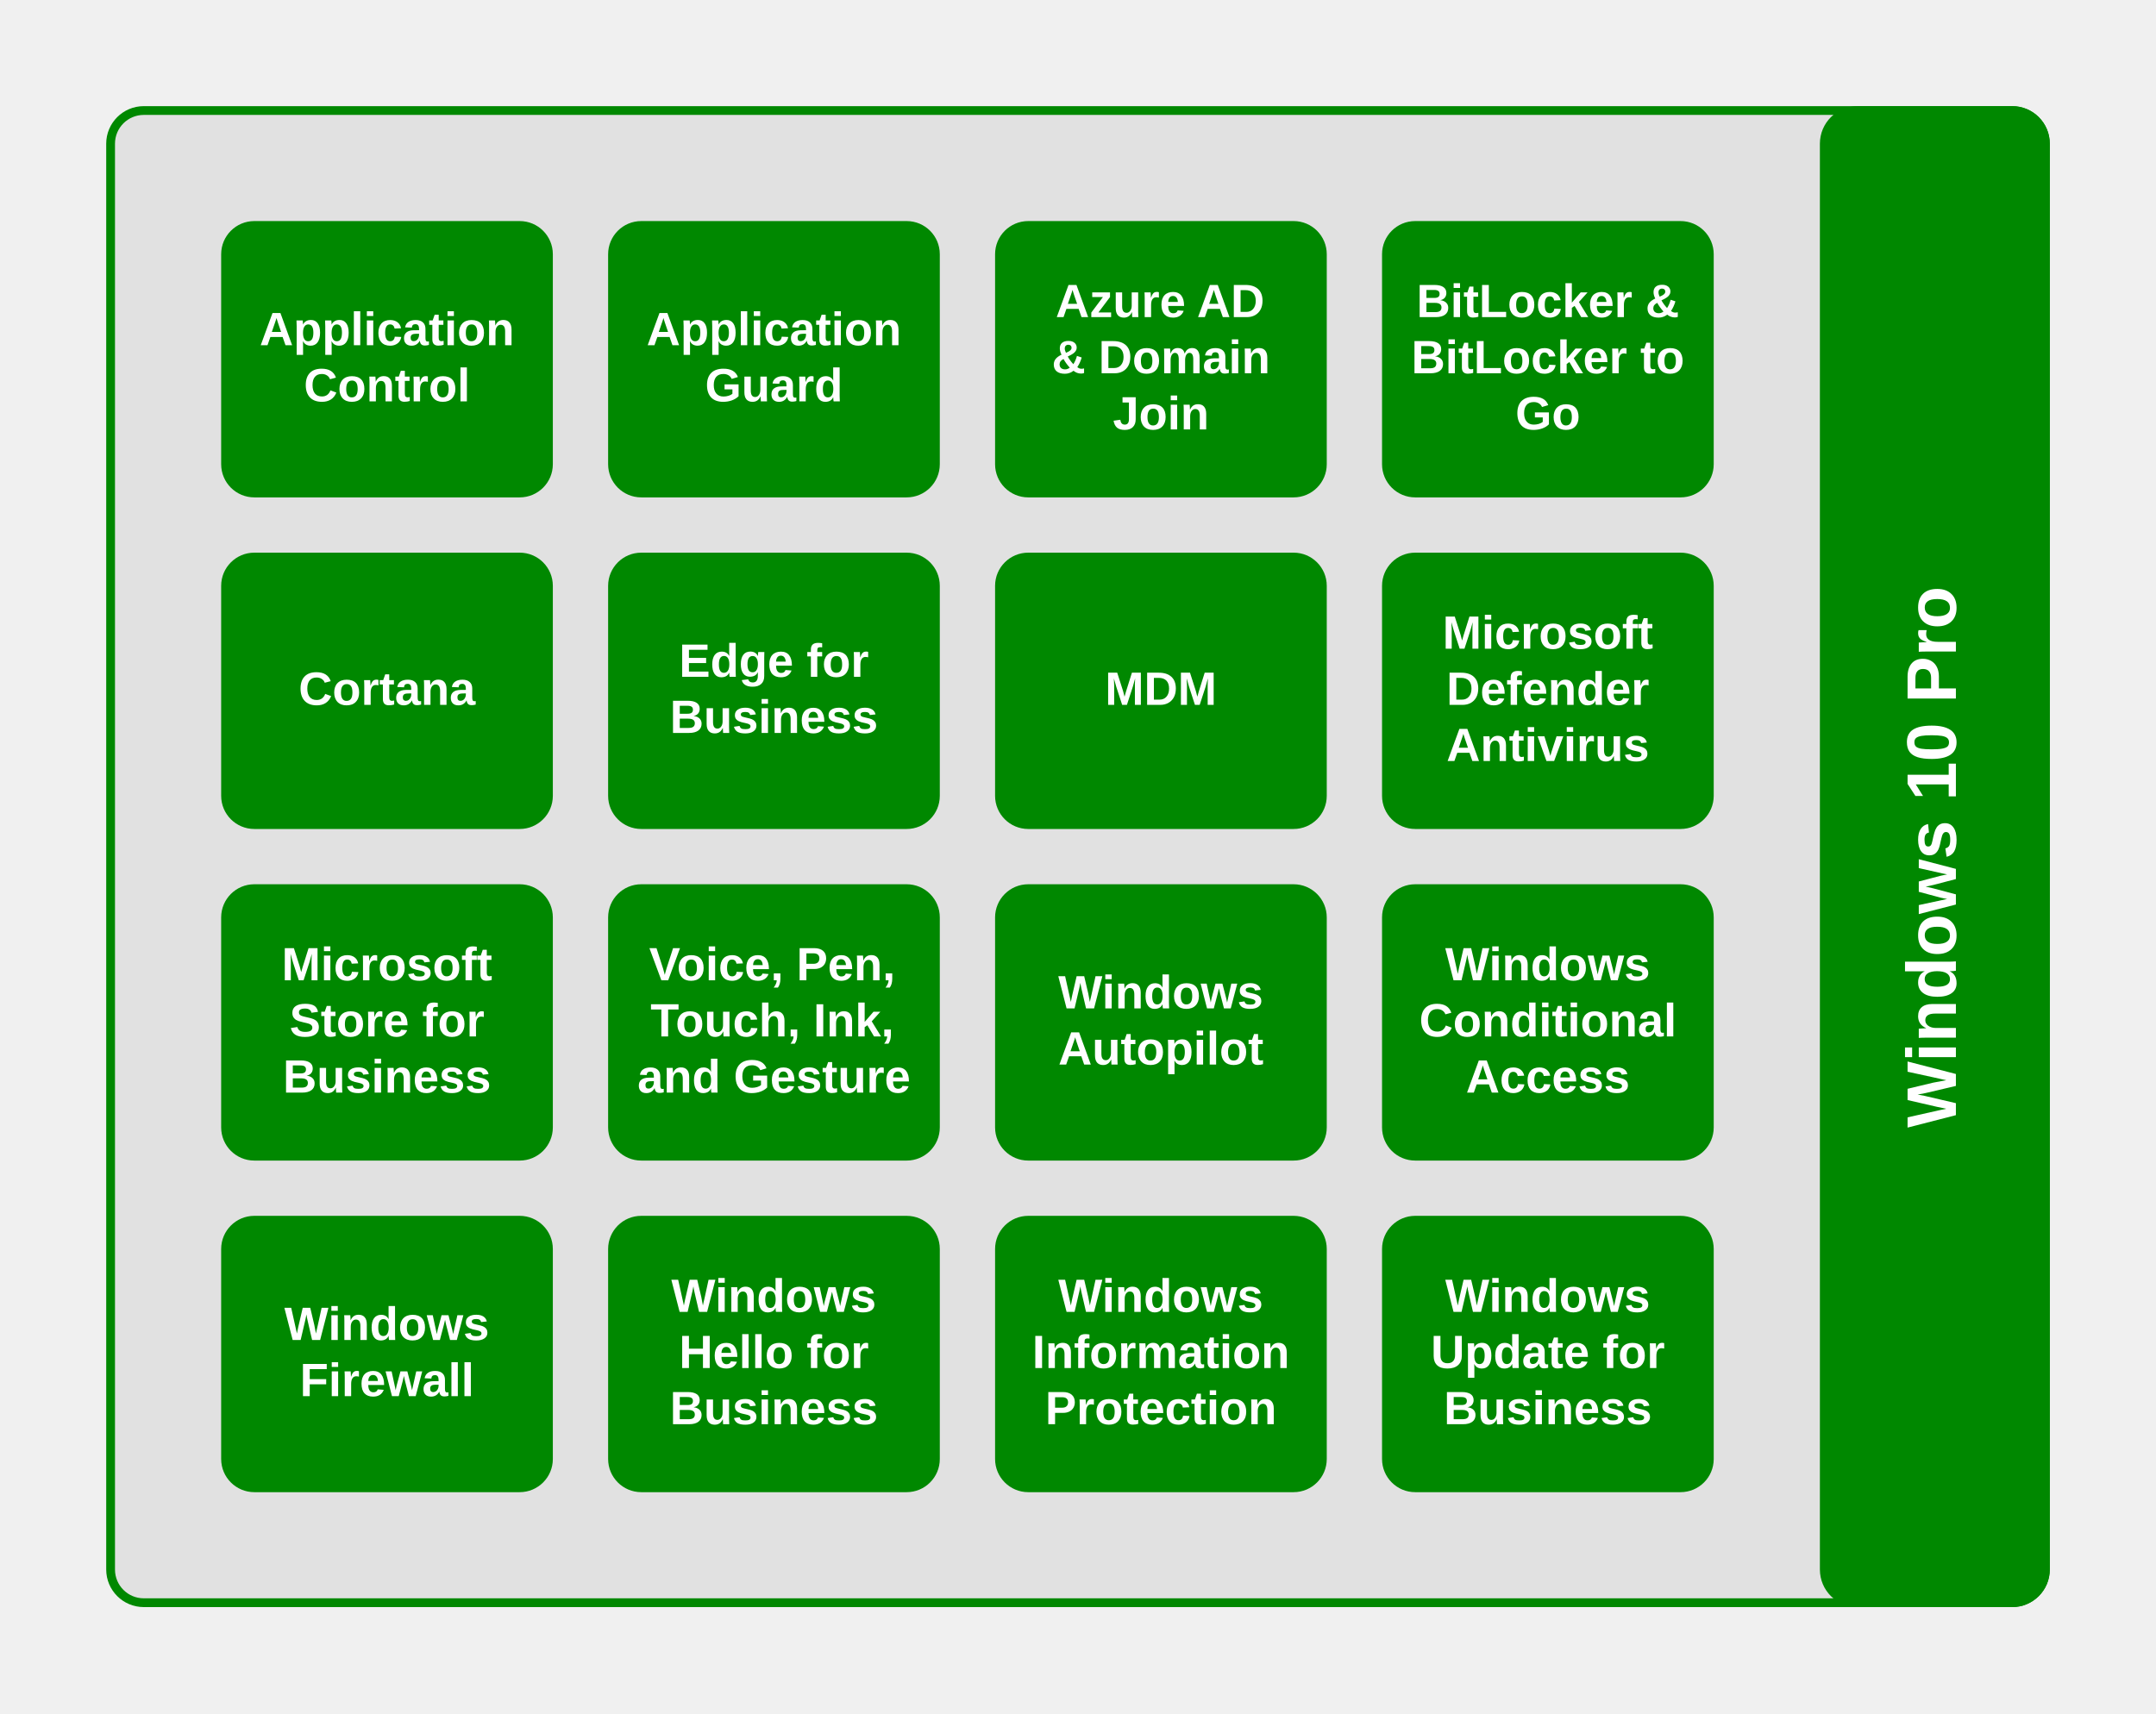
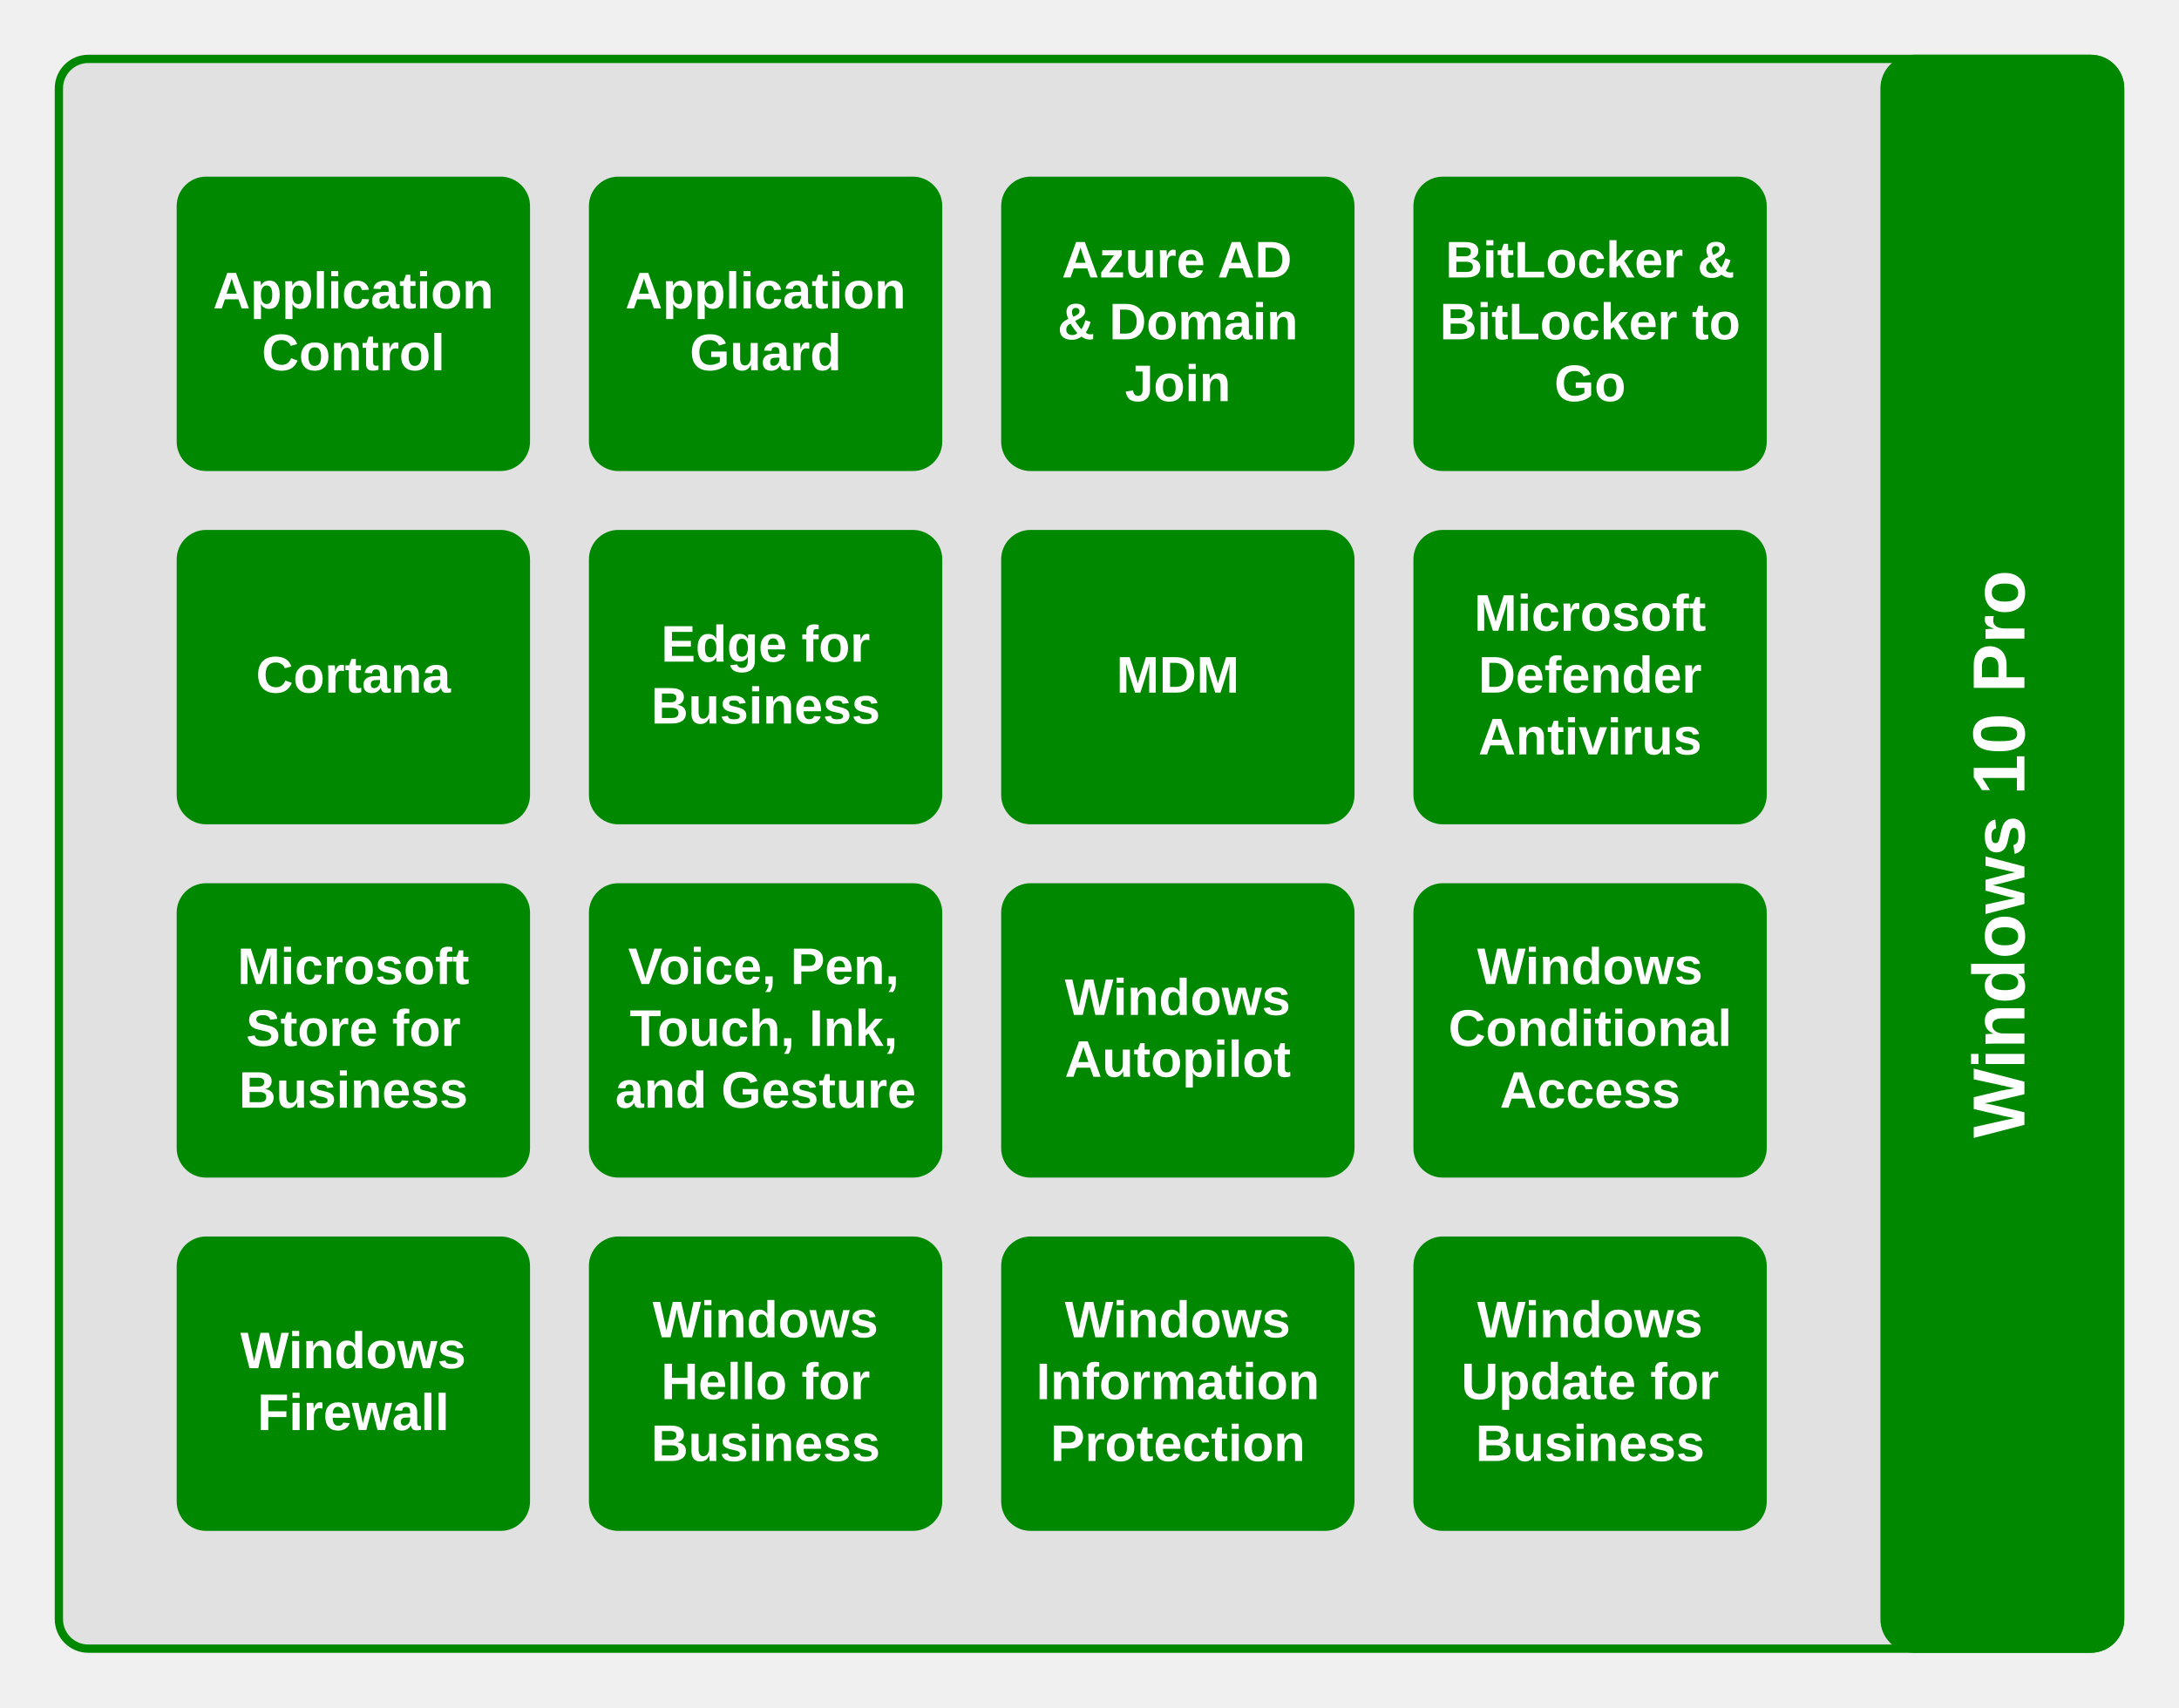
- <svg xmlns="http://www.w3.org/2000/svg" xmlns:xlink="http://www.w3.org/1999/xlink" width="7.677in" height="6.102in" viewBox="0 0 552.756 439.37" xml:space="default" color-interpolation-filters="sRGB" class="st8">
-   <style type="text/css">
- 	
- 		.st1 {fill:#a5a5a5;fill-opacity:0.2;stroke:#008800;stroke-linecap:round;stroke-linejoin:round;stroke-width:2.25}
- 		.st2 {fill:#008800;stroke:#008800;stroke-linecap:round;stroke-linejoin:round;stroke-width:2.25}
- 		.st3 {fill:#ffffff;font-family:Arial;font-size:1.5em;font-weight:bold}
- 		.st4 {fill:#008800;stroke:none;stroke-linecap:round;stroke-linejoin:round;stroke-width:2.25}
- 		.st5 {fill:#ffffff;font-family:Arial;font-size:1em;font-weight:bold}
- 		.st6 {font-size:1em}
- 		.st7 {fill:#008800;stroke:none;stroke-linecap:round;stroke-linejoin:round;stroke-width:0.24}
- 		.st8 {fill:none;fill-rule:evenodd;font-size:12px;overflow:visible;stroke-linecap:square;stroke-miterlimit:3}
- 	
- 	</style>
+ <svg xmlns="http://www.w3.org/2000/svg" width="592px" height="464px" viewBox="0 0 592 464" class="a">
+   <style>
+ .b {fill:#a5a5a5;fill-opacity:0.2;stroke:#008800;stroke-linecap:round;stroke-linejoin:round;stroke-width:2.25}
+ .c {fill:#008800;stroke:#008800;stroke-linecap:round;stroke-linejoin:round;stroke-width:2.25}
+ .d {fill:#ffffff;font-family:Arial;font-size:1.667em;font-weight:bold}
+ .e {fill:#008800;stroke:none;stroke-linecap:round;stroke-linejoin:round;stroke-width:2}
+ .f {fill:#ffffff;font-family:Arial;font-size:1.167em;font-weight:bold}
+ .g {font-size:1em}
+ .a {fill:none;fill-rule:evenodd;font-size:12px;overflow:visible;stroke-linecap:square;stroke-miterlimit:3}
+ </style>
  <g>
-     <g id="shape1050-1" transform="translate(28.3465,-28.3465)">
-       <rect x="0" y="56.693" width="496.063" height="382.677" rx="8.504" ry="8.504" class="st1" />
+     <g transform="translate(16,-16)">
+       <rect x="0" y="32" width="560" height="432" rx="8" ry="8" class="b" />
    </g>
-     <a xlink:href="https://www.microsoft.com/windowsforbusiness" xlink:show="new" target="_blank" xlink:title="Windows 10">
-       <g id="shape1112-3" transform="translate(85.0394,411.024) rotate(-90)">
-         <rect x="0" y="382.677" width="382.677" height="56.693" rx="8.504" ry="8.504" class="st2" />
-         <text x="121.83" y="416.42" class="st3">Windows 10 Pro</text>
+     <a target="_blank" aria-label="Windows 10" href="https://www.microsoft.com/windowsforbusiness" rel="noopener">
+       <g transform="translate(112,448) rotate(-90)">
+         <rect x="0" y="400" width="432" height="64" rx="8" ry="8" class="c" />
+         <text x="138.77" y="438" class="d">Windows 10 Pro</text>
      </g>
    </a>
-     <a xlink:href="https://support.microsoft.com/help/17209/windows-10-use-touch-with-windows" xlink:show="new" target="_blank" xlink:title="Use Touch with Windows 10">
-       <g id="shape1113-6" transform="translate(155.906,-141.732)">
-         <rect x="0" y="368.504" width="85.039" height="70.866" rx="8.504" ry="8.504" class="st4" />
-         <text x="10.51" y="393.14" class="st5">Voice, Pen, <tspan x="10.85" dy="1.2em" class="st6">Touch, Ink, </tspan>
-           <tspan x="7.51" dy="1.2em" class="st6">and Gesture</tspan>
+     <a target="_blank" aria-label="Use Touch with Windows 10" href="https://support.microsoft.com/help/17209/windows-10-use-touch-with-windows" rel="noopener">
+       <g transform="translate(160,-144)">
+         <rect x="0" y="384" width="96" height="80" rx="8" ry="8" class="e" />
+         <text x="10.65" y="411.4" class="f">Voice, Pen, <tspan x="11.06" dy="1.2em" class="g">Touch, Ink, </tspan>
+           <tspan x="7.16" dy="1.2em" class="g">and Gesture</tspan>
        </text>
      </g>
    </a>
-     <a xlink:href="https://docs.microsoft.com/windows/client-management/mdm/" xlink:show="new" target="_blank" xlink:title="MDM">
-       <g id="shape1114-11" transform="translate(255.118,-226.772)">
-         <rect x="0" y="368.504" width="85.039" height="70.866" rx="8.504" ry="8.504" class="st4" />
-         <text x="28.19" y="407.54" class="st5">MDM</text>
+     <a target="_blank" aria-label="MDM" href="https://docs.microsoft.com/windows/client-management/mdm/" rel="noopener">
+       <g transform="translate(272,-240)">
+         <rect x="0" y="384" width="96" height="80" rx="8" ry="8" class="e" />
+         <text x="31.28" y="428.2" class="f">MDM</text>
      </g>
    </a>
-     <a xlink:href="https://docs.microsoft.com/microsoft-store/microsoft-store-for-business-overview" xlink:show="new" target="_blank" xlink:title="Microsoft Store for Business">
-       <g id="shape1115-14" transform="translate(56.6929,-141.732)">
-         <rect x="0" y="368.504" width="85.039" height="70.866" rx="8.504" ry="8.504" class="st4" />
-         <text x="15.52" y="393.14" class="st5">Microsoft <tspan x="17.52" dy="1.2em" class="st6">Store for </tspan>
-           <tspan x="15.84" dy="1.2em" class="st6">Business</tspan>
+     <a target="_blank" aria-label="Microsoft Store for Business" href="https://docs.microsoft.com/microsoft-store/microsoft-store-for-business-overview" rel="noopener">
+       <g transform="translate(48,-144)">
+         <rect x="0" y="384" width="96" height="80" rx="8" ry="8" class="e" />
+         <text x="16.5" y="411.4" class="f">Microsoft <tspan x="18.83" dy="1.2em" class="g">Store for </tspan>
+           <tspan x="16.88" dy="1.2em" class="g">Business</tspan>
        </text>
      </g>
    </a>
-     <a xlink:href="https://docs.microsoft.com/windows-server/identity/ad-fs/operations/configure-device-based-conditional-access-on-premises" xlink:show="new" target="_blank" xlink:title="On-Premises Conditional Access">
-       <g id="shape1116-19" transform="translate(354.331,-141.732)">
-         <rect x="0" y="368.504" width="85.039" height="70.866" rx="8.504" ry="8.504" class="st4" />
-         <text x="16.19" y="393.14" class="st5">Windows <tspan x="9.53" dy="1.2em" class="st6">Conditional </tspan>
-           <tspan x="21.5" dy="1.2em" class="st6">Access</tspan>
+     <a target="_blank" aria-label="On-Premises Conditional Access" href="https://docs.microsoft.com/windows-server/identity/ad-fs/operations/configure-device-based-conditional-access-on-premises" rel="noopener">
+       <g transform="translate(384,-144)">
+         <rect x="0" y="384" width="96" height="80" rx="8" ry="8" class="e" />
+         <text x="17.28" y="411.4" class="f">Windows <tspan x="9.51" dy="1.2em" class="g">Conditional </tspan>
+           <tspan x="23.48" dy="1.2em" class="g">Access</tspan>
        </text>
      </g>
    </a>
-     <a xlink:href="https://docs.microsoft.com/windows/security/information-protection/windows-information-protection/protect-enterprise-data-using-wip" xlink:show="new" target="_blank" xlink:title="Windows Information Protection">
-       <g id="shape1117-24" transform="translate(255.118,-56.6929)">
-         <rect x="0" y="368.504" width="85.039" height="70.866" rx="8.504" ry="8.504" class="st4" />
-         <text x="16.19" y="393.14" class="st5">Windows <tspan x="9.52" dy="1.2em" class="st6">Information </tspan>
-           <tspan x="12.85" dy="1.2em" class="st6">Protection</tspan>
+     <a target="_blank" aria-label="Windows Information Protection" href="https://docs.microsoft.com/windows/security/information-protection/windows-information-protection/protect-enterprise-data-using-wip" rel="noopener">
+       <g transform="translate(272,-48)">
+         <rect x="0" y="384" width="96" height="80" rx="8" ry="8" class="e" />
+         <text x="17.28" y="411.4" class="f">Windows <tspan x="9.5" dy="1.2em" class="g">Information </tspan>
+           <tspan x="13.39" dy="1.2em" class="g">Protection</tspan>
        </text>
      </g>
    </a>
-     <a xlink:href="https://docs.microsoft.com/windows/deployment/update/waas-manage-updates-wufb" xlink:show="new" target="_blank" xlink:title="Windows Update for Business">
-       <g id="shape1118-29" transform="translate(354.331,-56.6929)">
-         <rect x="0" y="368.504" width="85.039" height="70.866" rx="8.504" ry="8.504" class="st4" />
-         <text x="16.19" y="393.14" class="st5">Windows <tspan x="12.52" dy="1.2em" class="st6">Update for </tspan>
-           <tspan x="15.84" dy="1.2em" class="st6">Business</tspan>
+     <a target="_blank" aria-label="Windows Update for Business" href="https://docs.microsoft.com/windows/deployment/update/waas-manage-updates-wufb" rel="noopener">
+       <g transform="translate(384,-48)">
+         <rect x="0" y="384" width="96" height="80" rx="8" ry="8" class="e" />
+         <text x="17.28" y="411.4" class="f">Windows <tspan x="13" dy="1.2em" class="g">Update for </tspan>
+           <tspan x="16.88" dy="1.2em" class="g">Business</tspan>
        </text>
      </g>
    </a>
-     <a xlink:href="https://docs.microsoft.com/windows/security/identity-protection/hello-for-business/hello-identity-verification" xlink:show="new" target="_blank" xlink:title="Windows Hello for Business">
-       <g id="shape1119-34" transform="translate(155.906,-56.6929)">
-         <rect x="0" y="368.504" width="85.039" height="70.866" rx="8.504" ry="8.504" class="st4" />
-         <text x="16.19" y="393.14" class="st5">Windows <tspan x="18.19" dy="1.2em" class="st6">Hello for </tspan>
-           <tspan x="15.84" dy="1.2em" class="st6">Business</tspan>
+     <a target="_blank" aria-label="Windows Hello for Business" href="https://docs.microsoft.com/windows/security/identity-protection/hello-for-business/hello-identity-verification" rel="noopener">
+       <g transform="translate(160,-48)">
+         <rect x="0" y="384" width="96" height="80" rx="8" ry="8" class="e" />
+         <text x="17.28" y="411.4" class="f">Windows <tspan x="19.61" dy="1.2em" class="g">Hello for </tspan>
+           <tspan x="16.88" dy="1.2em" class="g">Business</tspan>
        </text>
      </g>
    </a>
-     <a xlink:href="https://www.microsoft.com/edge/business" xlink:show="new" target="_blank" xlink:title="Edge for Business">
-       <g id="shape1120-39" transform="translate(155.906,-226.772)">
-         <rect x="0" y="368.504" width="85.039" height="70.866" rx="8.504" ry="8.504" class="st4" />
-         <text x="18.19" y="400.34" class="st5">Edge for <tspan x="15.84" dy="1.2em" class="st6">Business</tspan>
+     <a target="_blank" aria-label="Edge for Business" href="https://www.microsoft.com/edge/business" rel="noopener">
+       <g transform="translate(160,-240)">
+         <rect x="0" y="384" width="96" height="80" rx="8" ry="8" class="e" />
+         <text x="19.61" y="419.8" class="f">Edge for <tspan x="16.88" dy="1.2em" class="g">Business</tspan>
        </text>
      </g>
    </a>
-     <a xlink:href="https://support.microsoft.com/help/17214/windows-10-what-is" xlink:show="new" target="_blank" xlink:title="Cortana">
-       <g id="shape1121-43" transform="translate(56.6929,-226.772)">
-         <rect x="0" y="368.504" width="85.039" height="70.866" rx="8.504" ry="8.504" class="st4" />
-         <text x="19.85" y="407.54" class="st5">Cortana</text>
+     <a target="_blank" aria-label="Cortana" href="https://support.microsoft.com/help/17214/windows-10-what-is" rel="noopener">
+       <g transform="translate(48,-240)">
+         <rect x="0" y="384" width="96" height="80" rx="8" ry="8" class="e" />
+         <text x="21.55" y="428.2" class="f">Cortana</text>
      </g>
    </a>
-     <a xlink:href="https://docs.microsoft.com/windows/security/threat-protection/windows-defender-application-guard/wd-app-guard-overview" xlink:show="new" target="_blank" xlink:title="Application Guard">
-       <g id="shape1122-46" transform="translate(155.906,-311.811)">
-         <rect x="0" y="368.504" width="85.039" height="70.866" rx="8.504" ry="8.504" class="st7" />
-         <text x="9.85" y="400.34" class="st5">Application <tspan x="24.85" dy="1.2em" class="st6">Guard</tspan>
+     <a target="_blank" aria-label="Application Guard" href="https://docs.microsoft.com/windows/security/threat-protection/windows-defender-application-guard/wd-app-guard-overview" rel="noopener">
+       <g transform="translate(160,-336)">
+         <rect x="0" y="384" width="96" height="80" rx="8" ry="8" class="e" />
+         <text x="9.89" y="419.8" class="f">Application <tspan x="27.39" dy="1.2em" class="g">Guard</tspan>
        </text>
      </g>
    </a>
-     <a xlink:href="https://docs.microsoft.com/azure/active-directory/devices/azuread-joined-devices-frx" xlink:show="new" target="_blank" xlink:title="Azure AD Join">
-       <g id="shape1123-50" transform="translate(255.118,-311.811)">
-         <rect x="0" y="368.504" width="85.039" height="70.866" rx="8.504" ry="8.504" class="st7" />
-         <text x="15.52" y="393.14" class="st5">Azure AD<tspan x="14.52" dy="1.2em" class="st6">&amp; Domain </tspan>
-           <tspan x="30.19" dy="1.2em" class="st6">Join</tspan>
+     <a target="_blank" aria-label="Azure AD Join" href="https://docs.microsoft.com/azure/active-directory/devices/azuread-joined-devices-frx" rel="noopener">
+       <g transform="translate(272,-336)">
+         <rect x="0" y="384" width="96" height="80" rx="8" ry="8" class="e" />
+         <text x="16.5" y="411.4" class="f">Azure AD<tspan x="15.33" dy="1.2em" class="g">&amp; Domain </tspan>
+           <tspan x="33.61" dy="1.2em" class="g">Join</tspan>
        </text>
      </g>
    </a>
-     <a xlink:href="https://www.microsoft.com/windows/comprehensive-security" xlink:show="new" target="_blank" xlink:title="Microsoft Defender Antivirus">
-       <g id="shape1124-55" transform="translate(354.331,-226.772)">
-         <rect x="0" y="368.504" width="85.039" height="70.866" rx="8.504" ry="8.504" class="st7" />
-         <text x="15.52" y="393.14" class="st5">Microsoft <tspan x="16.51" dy="1.2em" class="st6">Defender </tspan>
-           <tspan x="16.52" dy="1.2em" class="st6">Antivirus</tspan>
+     <a target="_blank" aria-label="Microsoft Defender Antivirus" href="https://www.microsoft.com/windows/comprehensive-security" rel="noopener">
+       <g transform="translate(384,-240)">
+         <rect x="0" y="384" width="96" height="80" rx="8" ry="8" class="e" />
+         <text x="16.5" y="411.4" class="f">Microsoft <tspan x="17.66" dy="1.2em" class="g">Defender </tspan>
+           <tspan x="17.66" dy="1.2em" class="g">Antivirus</tspan>
        </text>
      </g>
    </a>
-     <a xlink:href="https://docs.microsoft.com/windows/deployment/windows-autopilot/windows-autopilot" xlink:show="new" target="_blank" xlink:title="Windows Autopilot">
-       <g id="shape1125-60" transform="translate(255.118,-141.732)">
-         <rect x="0" y="368.504" width="85.039" height="70.866" rx="8.504" ry="8.504" class="st4" />
-         <text x="16.19" y="400.34" class="st5">Windows <tspan x="16.2" dy="1.2em" class="st6">Autopilot</tspan>
+     <a target="_blank" aria-label="Windows Autopilot" href="https://docs.microsoft.com/windows/deployment/windows-autopilot/windows-autopilot" rel="noopener">
+       <g transform="translate(272,-144)">
+         <rect x="0" y="384" width="96" height="80" rx="8" ry="8" class="e" />
+         <text x="17.28" y="419.8" class="f">Windows <tspan x="17.29" dy="1.2em" class="g">Autopilot</tspan>
        </text>
      </g>
    </a>
-     <a xlink:href="https://docs.microsoft.com/windows/security/information-protection/bitlocker/bitlocker-overview" xlink:show="new" target="_blank" xlink:title="BitLocker">
-       <g id="shape1126-64" transform="translate(354.331,-311.811)">
-         <rect x="0" y="368.504" width="85.039" height="70.866" rx="8.504" ry="8.504" class="st7" />
-         <text x="8.85" y="393.14" class="st5">BitLocker &amp; <tspan x="7.52" dy="1.2em" class="st6">BitLocker to </tspan>
-           <tspan x="34.19" dy="1.2em" class="st6">Go</tspan>
+     <a target="_blank" aria-label="BitLocker" href="https://docs.microsoft.com/windows/security/information-protection/bitlocker/bitlocker-overview" rel="noopener">
+       <g transform="translate(384,-336)">
+         <rect x="0" y="384" width="96" height="80" rx="8" ry="8" class="e" />
+         <text x="8.71" y="411.4" class="f">BitLocker &amp; <tspan x="7.16" dy="1.2em" class="g">BitLocker to </tspan>
+           <tspan x="38.28" dy="1.2em" class="g">Go</tspan>
        </text>
      </g>
    </a>
-     <a xlink:href="https://docs.microsoft.com/windows/security/threat-protection/windows-firewall/windows-firewall-with-advanced-security" xlink:show="new" target="_blank" xlink:title="Windows Firewall">
-       <g id="shape1127-69" transform="translate(56.6929,-56.6929)">
-         <rect x="0" y="368.504" width="85.039" height="70.866" rx="8.504" ry="8.504" class="st4" />
-         <text x="16.19" y="400.34" class="st5">Windows <tspan x="20.18" dy="1.2em" class="st6">Firewall</tspan>
+     <a target="_blank" aria-label="Windows Firewall" href="https://docs.microsoft.com/windows/security/threat-protection/windows-firewall/windows-firewall-with-advanced-security" rel="noopener">
+       <g transform="translate(48,-48)">
+         <rect x="0" y="384" width="96" height="80" rx="8" ry="8" class="e" />
+         <text x="17.28" y="419.8" class="f">Windows <tspan x="21.93" dy="1.2em" class="g">Firewall</tspan>
        </text>
      </g>
    </a>
-     <a xlink:href="https://docs.microsoft.com/windows/security/threat-protection/windows-defender-application-control/windows-defender-application-control" xlink:show="new" target="_blank" xlink:title="Application Control">
-       <g id="shape1128-73" transform="translate(56.6929,-311.811)">
-         <rect x="0" y="368.504" width="85.039" height="70.866" rx="8.504" ry="8.504" class="st4" />
-         <text x="9.85" y="400.34" class="st5">Application <tspan x="21.19" dy="1.2em" class="st6">Control</tspan>
+     <a target="_blank" aria-label="Application Control" href="https://docs.microsoft.com/windows/security/threat-protection/windows-defender-application-control/windows-defender-application-control" rel="noopener">
+       <g transform="translate(48,-336)">
+         <rect x="0" y="384" width="96" height="80" rx="8" ry="8" class="e" />
+         <text x="9.89" y="419.8" class="f">Application <tspan x="23.12" dy="1.2em" class="g">Control</tspan>
        </text>
      </g>
    </a>
  </g>
</svg>
